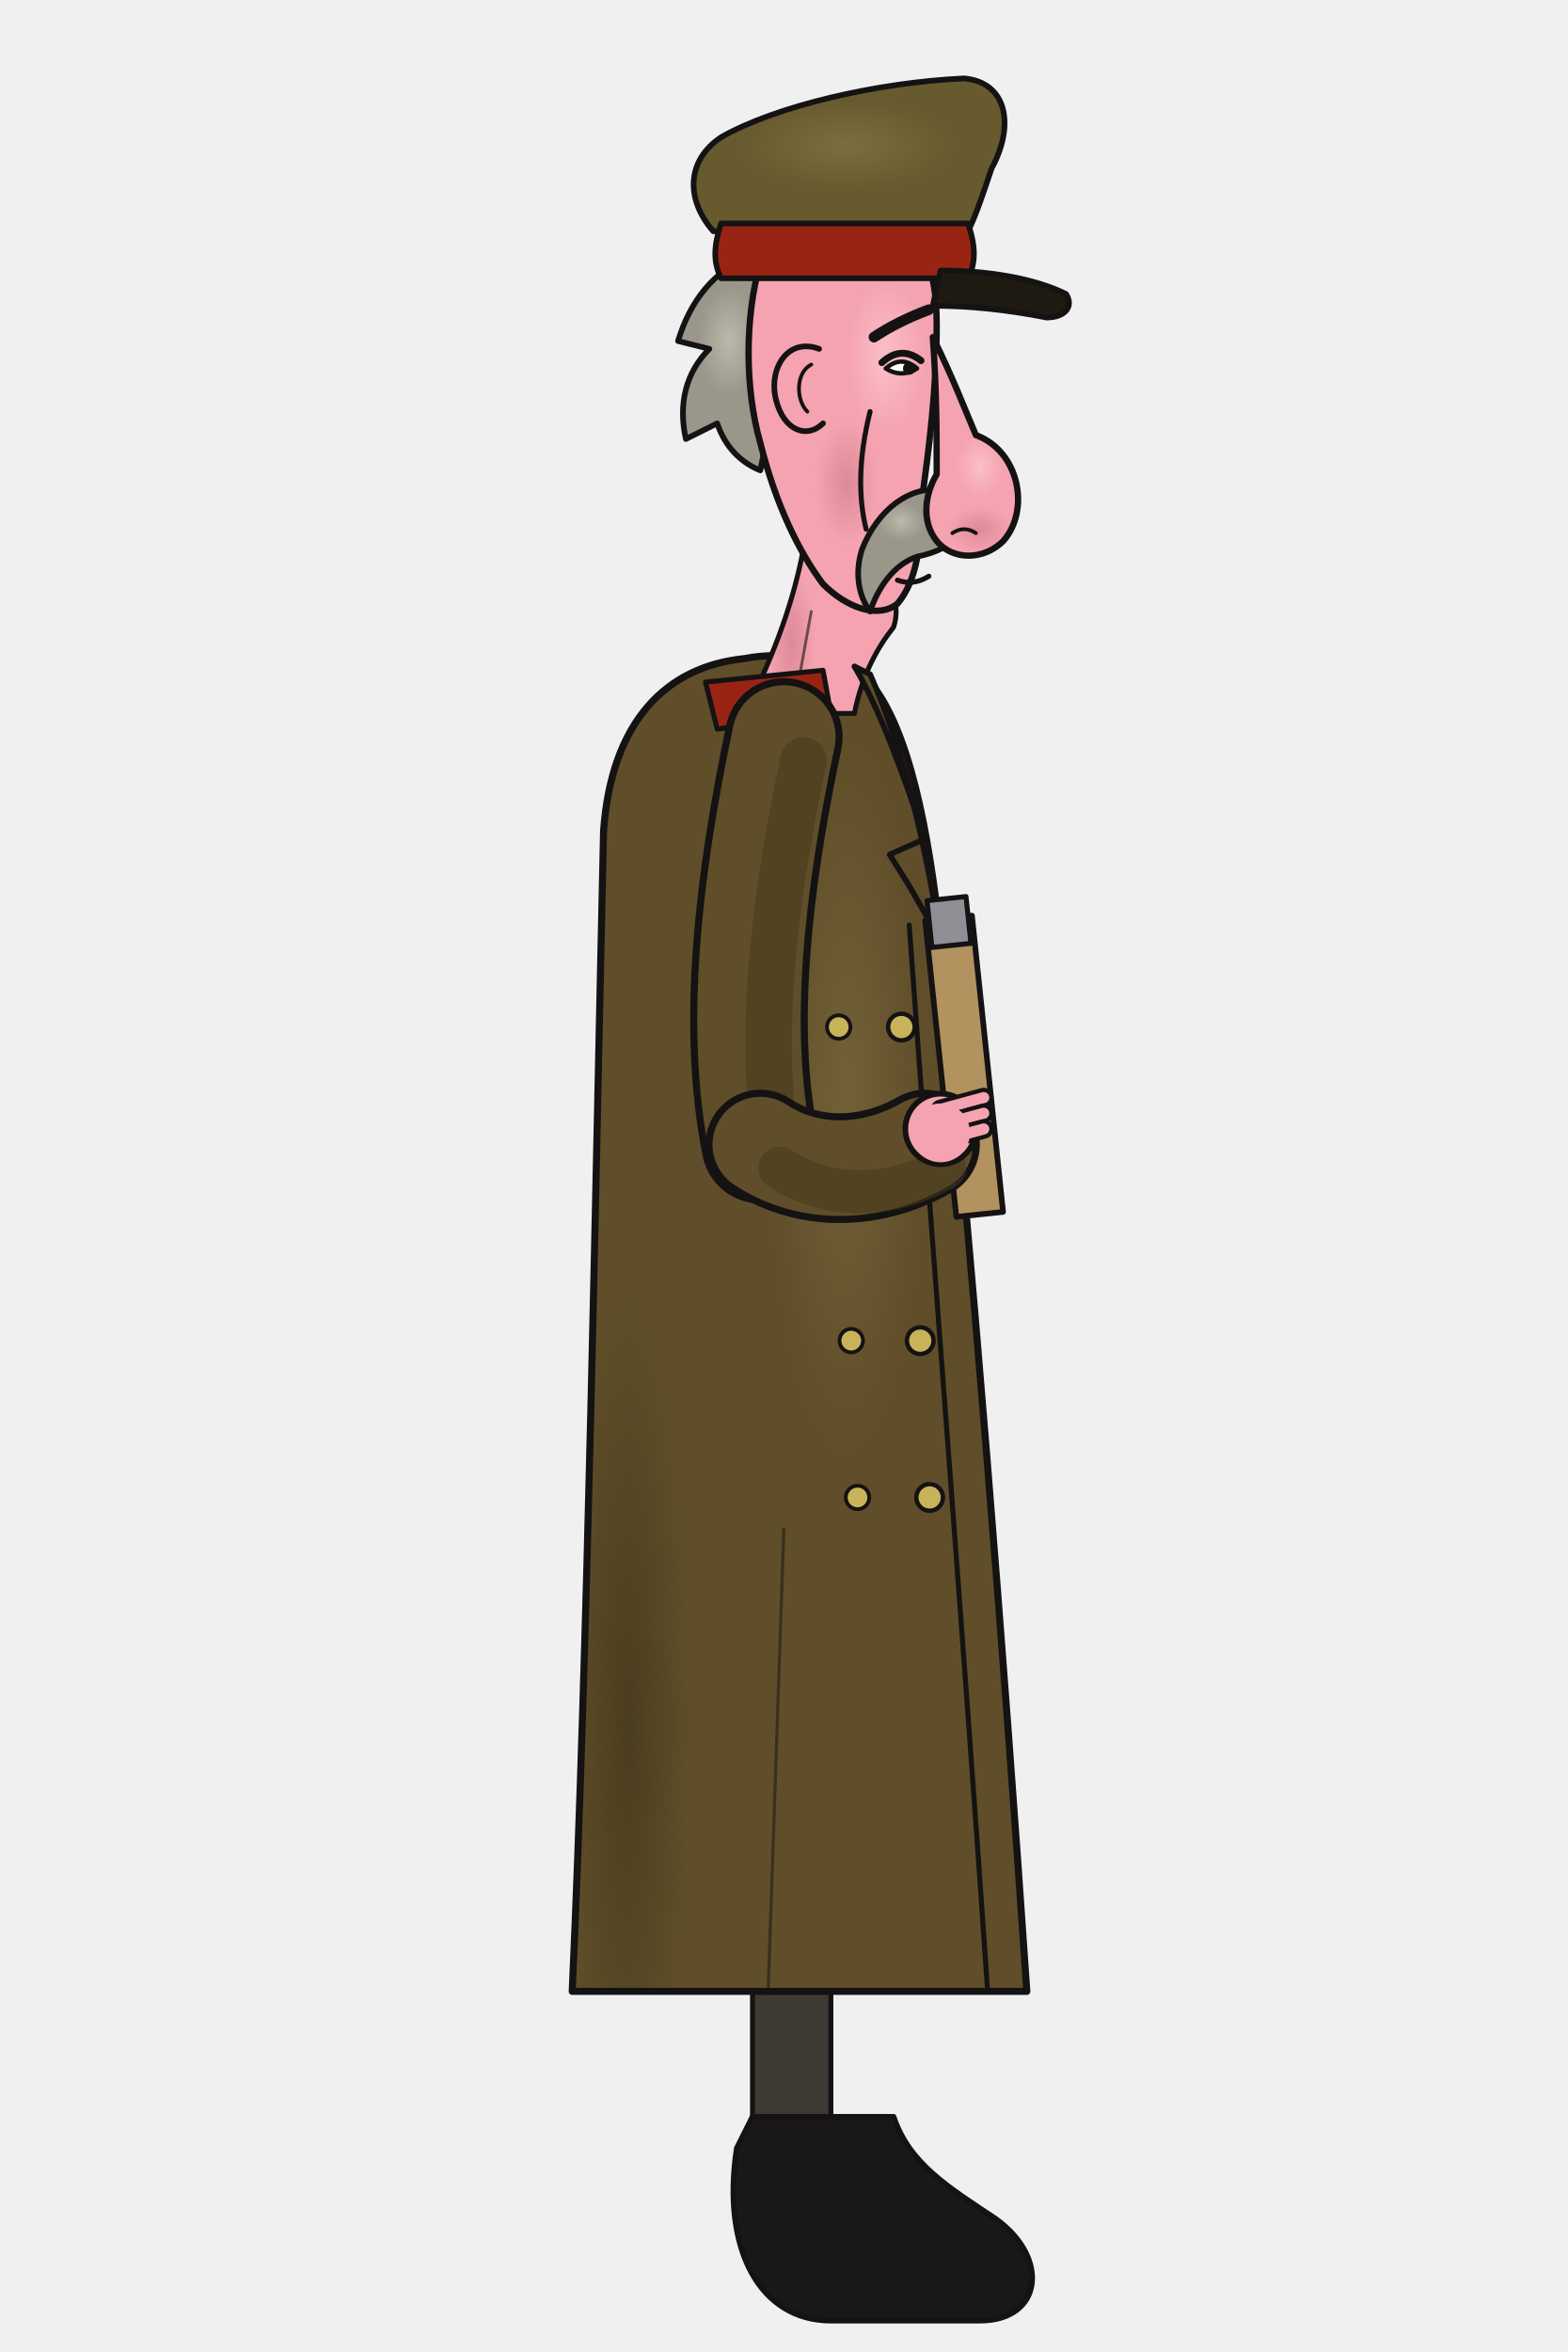
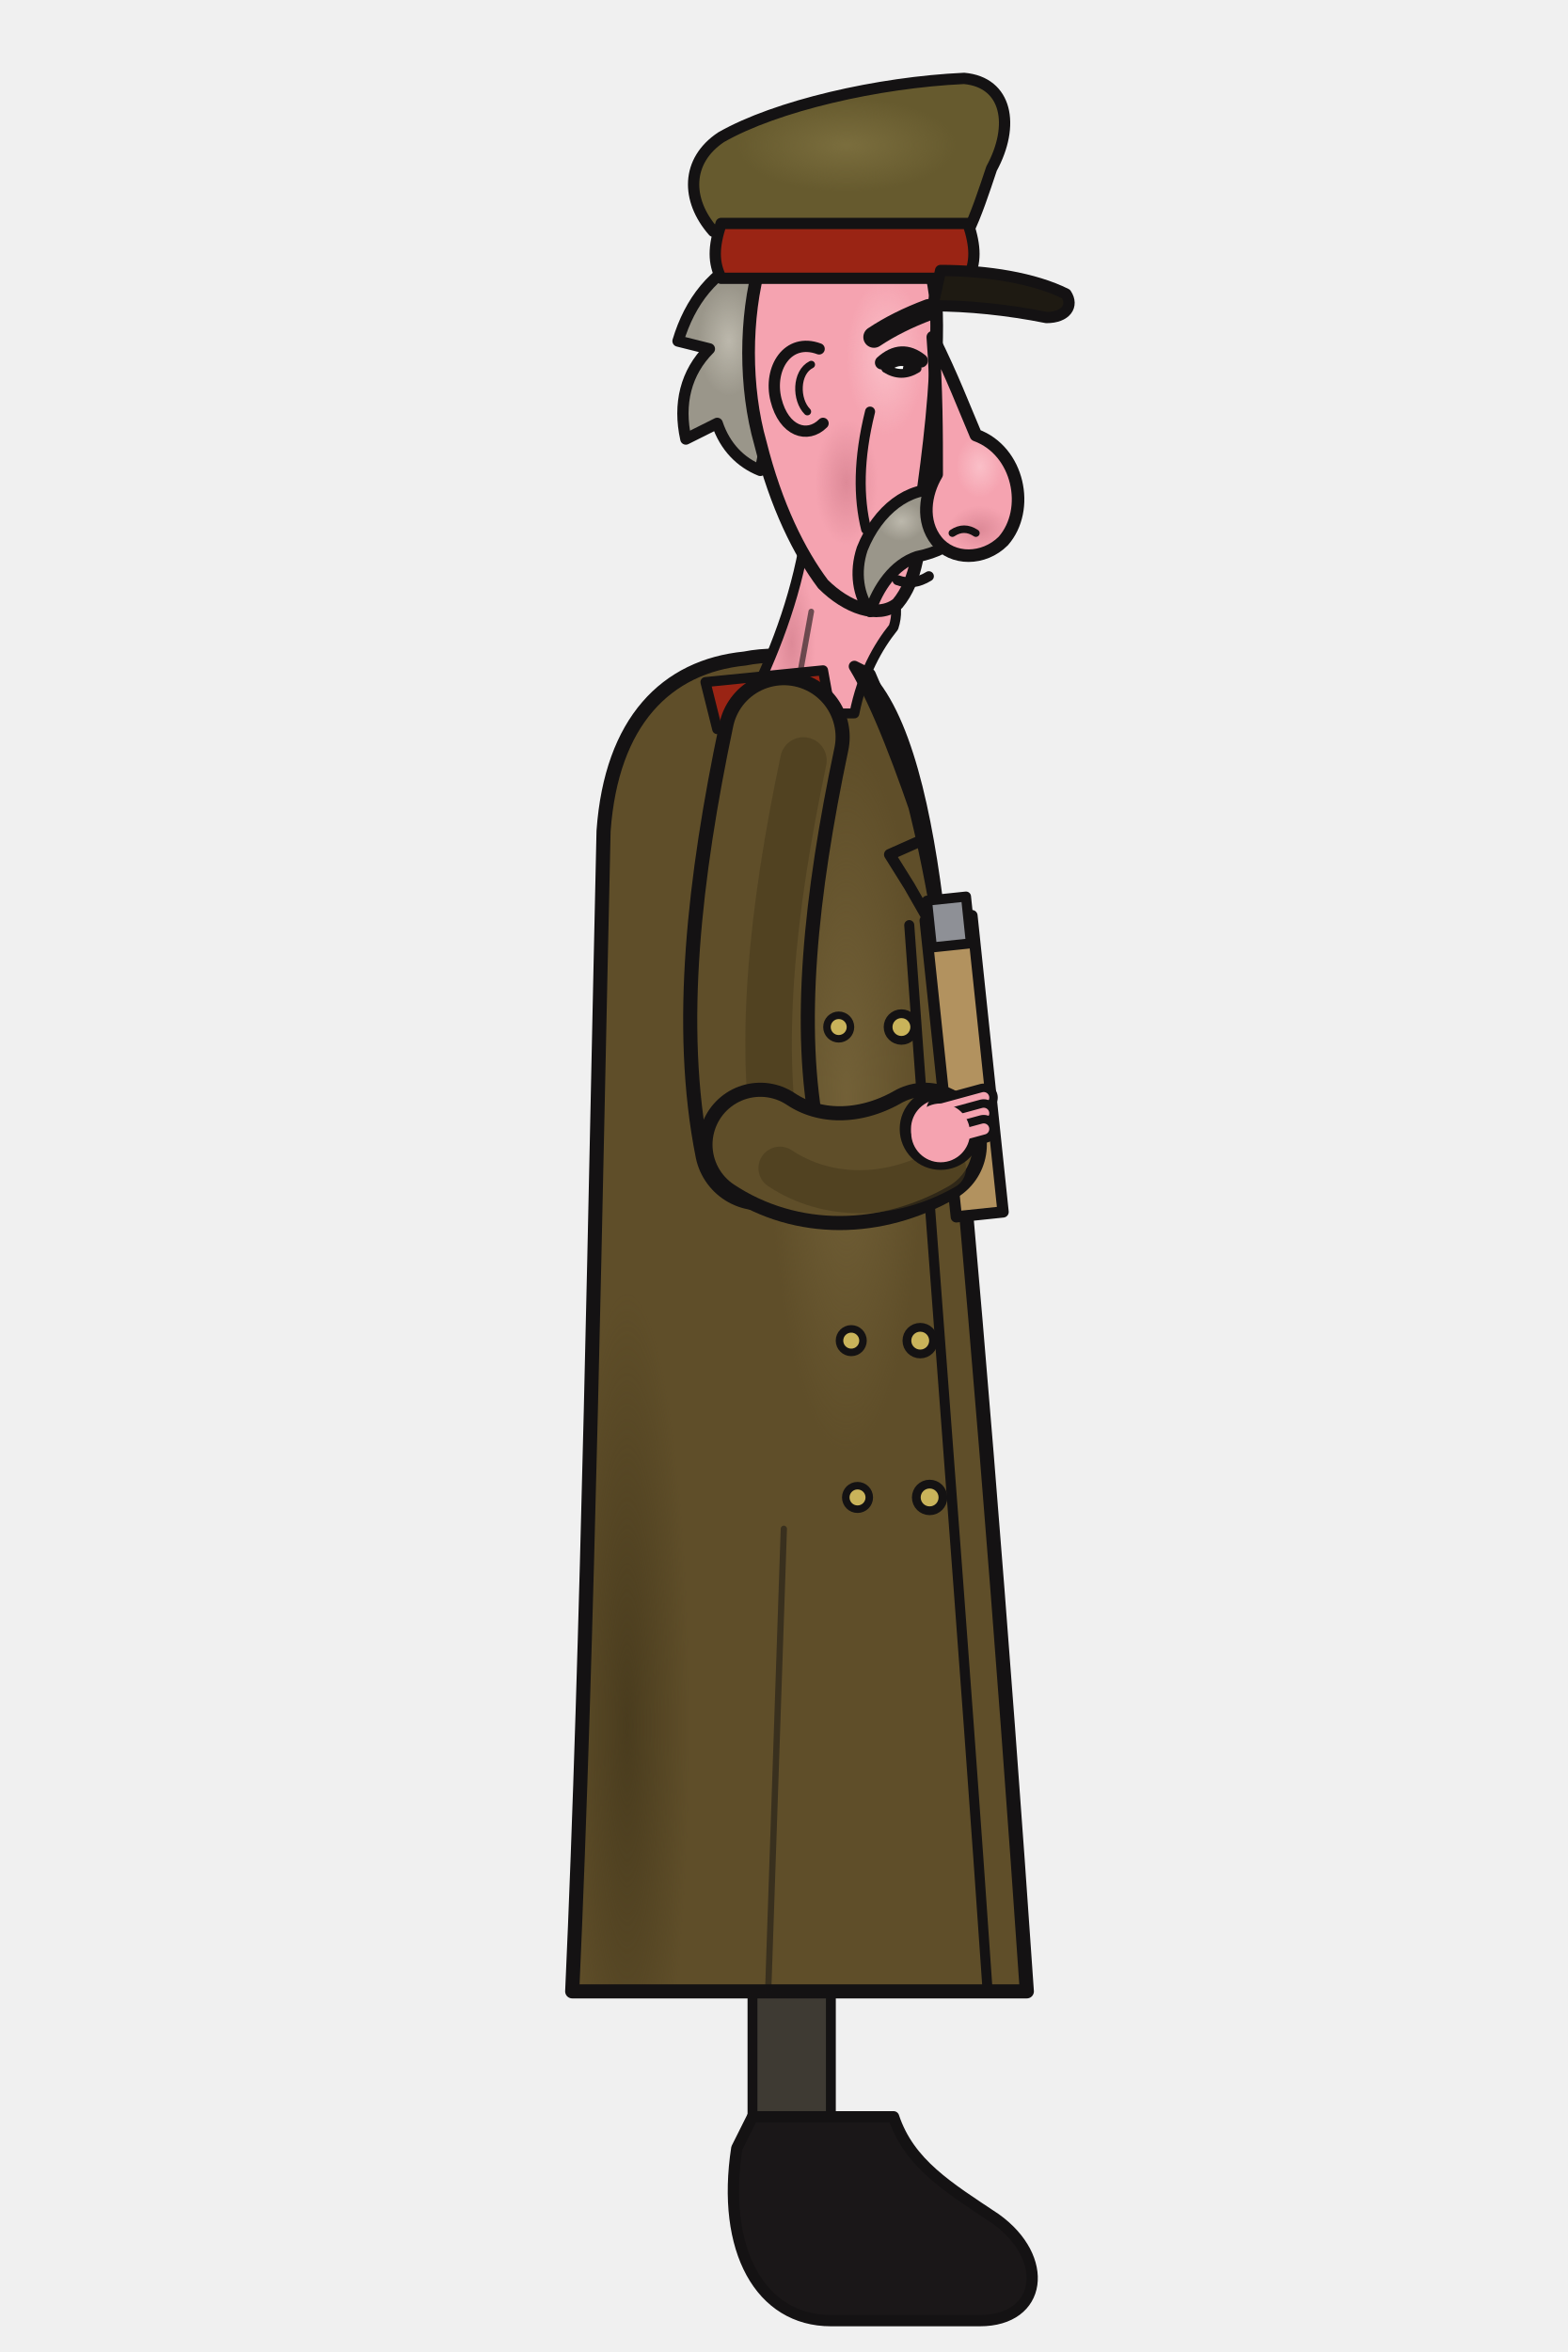
<svg xmlns="http://www.w3.org/2000/svg" width="800" height="1200" viewBox="0 0 400 600">
  <defs>
    <radialGradient id="g1">
      <stop offset="0" stop-color="#76643A" stop-opacity="0.85" />
      <stop offset="0.0" stop-color="#76643A" stop-opacity="0.85" />
      <stop offset="1" stop-color="#76643A" stop-opacity="0" />
    </radialGradient>
    <clipPath id="s1">
      <path d="M190,168 C170,170 156,184 154,212 C152,300 150,420 146,508 L262,508 C256,420 248,320 240,240 C237,212 232,186 222,174 C214,168 200,166 190,168 Z" />
    </clipPath>
    <radialGradient id="g2">
      <stop offset="0" stop-color="#46391C" stop-opacity="0.85" />
      <stop offset="0.0" stop-color="#46391C" stop-opacity="0.85" />
      <stop offset="1" stop-color="#46391C" stop-opacity="0" />
    </radialGradient>
    <clipPath id="s2">
      <path d="M190,168 C170,170 156,184 154,212 C152,300 150,420 146,508 L262,508 C256,420 248,320 240,240 C237,212 232,186 222,174 C214,168 200,166 190,168 Z" />
    </clipPath>
    <radialGradient id="g3">
      <stop offset="0" stop-color="#D98593" stop-opacity="0.85" />
      <stop offset="0.0" stop-color="#D98593" stop-opacity="0.85" />
      <stop offset="1" stop-color="#D98593" stop-opacity="0" />
    </radialGradient>
    <clipPath id="s3">
      <path d="M205,140 C202,156 196,170 190,182 L218,182 C220,172 224,165 228,160 C230,154 227,149 224,145 Z" />
    </clipPath>
    <radialGradient id="g4">
      <stop offset="0" stop-color="#C2BEB2" stop-opacity="0.85" />
      <stop offset="0.0" stop-color="#C2BEB2" stop-opacity="0.85" />
      <stop offset="1" stop-color="#C2BEB2" stop-opacity="0" />
    </radialGradient>
    <clipPath id="s4">
      <path d="M182,58 C172,62 166,70 163,80 L171,82 C165,88 163,96 165,105 L173,101 C175,107 179,111 184,113 L187,98 C189,84 191,72 196,60 Z" />
    </clipPath>
    <radialGradient id="g5">
      <stop offset="0" stop-color="#FBC4CC" stop-opacity="0.85" />
      <stop offset="0.0" stop-color="#FBC4CC" stop-opacity="0.85" />
      <stop offset="1" stop-color="#FBC4CC" stop-opacity="0" />
    </radialGradient>
    <clipPath id="s5">
      <path d="M184,60 C180,74 180,92 184,106 C188,122 194,134 200,142 C206,148 214,151 219,147 C224,141 225,132 225,122 C227,108 229,92 229,76 C229,68 228,62 226,60 Z" />
    </clipPath>
    <radialGradient id="g6">
      <stop offset="0" stop-color="#D98593" stop-opacity="0.85" />
      <stop offset="0.0" stop-color="#D98593" stop-opacity="0.85" />
      <stop offset="1" stop-color="#D98593" stop-opacity="0" />
    </radialGradient>
    <clipPath id="s6">
      <path d="M184,60 C180,74 180,92 184,106 C188,122 194,134 200,142 C206,148 214,151 219,147 C224,141 225,132 225,122 C227,108 229,92 229,76 C229,68 228,62 226,60 Z" />
    </clipPath>
    <radialGradient id="g7">
      <stop offset="0" stop-color="#C2BEB2" stop-opacity="0.85" />
      <stop offset="0.0" stop-color="#C2BEB2" stop-opacity="0.85" />
      <stop offset="1" stop-color="#C2BEB2" stop-opacity="0" />
    </radialGradient>
    <clipPath id="s7">
      <path d="M230,118 C222,117 214,123 210,133 C208,139 209,145 212,149 C214,143 218,137 224,135 C229,134 233,132 235,129 Z" />
    </clipPath>
    <radialGradient id="g8">
      <stop offset="0" stop-color="#FBC4CC" stop-opacity="0.85" />
      <stop offset="0.0" stop-color="#FBC4CC" stop-opacity="0.85" />
      <stop offset="1" stop-color="#FBC4CC" stop-opacity="0" />
    </radialGradient>
    <clipPath id="s8">
      <path d="M228,79 C233,89 236,97 239,104 C250,108 253,123 246,131 C241,136 233,136 229,131 C225,126 226,119 229,114 C229,104 229,92 228,79 Z" />
    </clipPath>
    <radialGradient id="g9">
      <stop offset="0" stop-color="#D98593" stop-opacity="0.85" />
      <stop offset="0.0" stop-color="#D98593" stop-opacity="0.85" />
      <stop offset="1" stop-color="#D98593" stop-opacity="0" />
    </radialGradient>
    <clipPath id="s9">
      <path d="M228,79 C233,89 236,97 239,104 C250,108 253,123 246,131 C241,136 233,136 229,131 C225,126 226,119 229,114 C229,104 229,92 228,79 Z" />
    </clipPath>
    <radialGradient id="g10">
      <stop offset="0" stop-color="#7E7140" stop-opacity="0.85" />
      <stop offset="0.0" stop-color="#7E7140" stop-opacity="0.85" />
      <stop offset="1" stop-color="#7E7140" stop-opacity="0" />
    </radialGradient>
    <clipPath id="s10">
      <path d="M172,52 C165,44 165,34 174,28 C188,20 214,14 236,13 C247,14 249,25 243,36 C241,42 239,48 237,52 Z" />
    </clipPath>
  </defs>
-   <path d="M192,506 L212,506 L212,552 L192,552 Z" fill="#3E3A33" stroke="#141213" stroke-width="1.26" stroke-linejoin="round" stroke-linecap="round" />
-   <path d="M188,548 C184,574 194,592 212,592 L250,592 C266,592 268,576 254,566 C242,558 232,552 228,540 L192,540 Z" fill="#1A1718" stroke="#141213" stroke-width="1.44" stroke-linejoin="round" stroke-linecap="round" />
+   <path d="M192,506 L212,506 L212,552 L192,552 Z" fill="#3E3A33" stroke="#141213" stroke-width="2.52" stroke-linejoin="round" stroke-linecap="round" />
+   <path d="M188,548 C184,574 194,592 212,592 L250,592 C266,592 268,576 254,566 C242,558 232,552 228,540 L192,540 Z" fill="#1A1718" stroke="#141213" stroke-width="2.88" stroke-linejoin="round" stroke-linecap="round" />
  <path d="M190,168 C170,170 156,184 154,212 C152,300 150,420 146,508 L262,508 C256,420 248,320 240,240 C237,212 232,186 222,174 C214,168 200,166 190,168 Z" fill="#5F4E29" />
  <g clip-path="url(#s1)">
    <ellipse cx="216" cy="280" rx="20" ry="90" fill="url(#g1)" />
  </g>
  <g clip-path="url(#s2)">
    <ellipse cx="160" cy="440" rx="16" ry="110" fill="url(#g2)" />
  </g>
-   <path d="M190,168 C170,170 156,184 154,212 C152,300 150,420 146,508 L262,508 C256,420 248,320 240,240 C237,212 232,186 222,174 C214,168 200,166 190,168 Z" fill="none" stroke="#141213" stroke-width="1.8" stroke-linejoin="round" stroke-linecap="round" />
-   <path d="M232,236 C238,320 246,420 252,508" fill="none" stroke="#141213" stroke-width="1.28" stroke-linejoin="round" stroke-linecap="round" />
-   <ellipse cx="230.0" cy="262.0" rx="3.4" ry="3.4" fill="#C9B35A" stroke="#141213" stroke-width="1.12" />
-   <ellipse cx="214.0" cy="262.0" rx="3.0" ry="3.0" fill="#C9B35A" stroke="#141213" stroke-width="0.96" />
-   <ellipse cx="232.4" cy="302.0" rx="3.4" ry="3.4" fill="#C9B35A" stroke="#141213" stroke-width="1.12" />
-   <ellipse cx="215.6" cy="302.0" rx="3.0" ry="3.0" fill="#C9B35A" stroke="#141213" stroke-width="0.96" />
-   <ellipse cx="234.8" cy="342.0" rx="3.4" ry="3.4" fill="#C9B35A" stroke="#141213" stroke-width="1.12" />
-   <ellipse cx="217.2" cy="342.0" rx="3.0" ry="3.0" fill="#C9B35A" stroke="#141213" stroke-width="0.96" />
-   <ellipse cx="237.2" cy="382.0" rx="3.4" ry="3.4" fill="#C9B35A" stroke="#141213" stroke-width="1.12" />
-   <ellipse cx="218.8" cy="382.0" rx="3.0" ry="3.0" fill="#C9B35A" stroke="#141213" stroke-width="0.96" />
-   <path d="M200,390 L196,508" fill="none" stroke="#141213" stroke-width="0.8" stroke-linejoin="round" stroke-linecap="round" opacity="0.5" />
+   <path d="M190,168 C170,170 156,184 154,212 C152,300 150,420 146,508 L262,508 C256,420 248,320 240,240 C237,212 232,186 222,174 C214,168 200,166 190,168 Z" fill="none" stroke="#141213" stroke-width="3.6" stroke-linejoin="round" stroke-linecap="round" />
+   <path d="M232,236 C238,320 246,420 252,508" fill="none" stroke="#141213" stroke-width="2.56" stroke-linejoin="round" stroke-linecap="round" />
+   <ellipse cx="230.0" cy="262.0" rx="3.4" ry="3.4" fill="#C9B35A" stroke="#141213" stroke-width="2.24" />
+   <ellipse cx="214.0" cy="262.0" rx="3.0" ry="3.0" fill="#C9B35A" stroke="#141213" stroke-width="1.92" />
+   <ellipse cx="232.4" cy="302.0" rx="3.4" ry="3.4" fill="#C9B35A" stroke="#141213" stroke-width="2.24" />
+   <ellipse cx="215.6" cy="302.0" rx="3.0" ry="3.0" fill="#C9B35A" stroke="#141213" stroke-width="1.92" />
+   <ellipse cx="234.8" cy="342.0" rx="3.4" ry="3.4" fill="#C9B35A" stroke="#141213" stroke-width="2.24" />
+   <ellipse cx="217.2" cy="342.0" rx="3.0" ry="3.0" fill="#C9B35A" stroke="#141213" stroke-width="1.92" />
+   <ellipse cx="237.2" cy="382.0" rx="3.4" ry="3.4" fill="#C9B35A" stroke="#141213" stroke-width="2.24" />
+   <ellipse cx="218.8" cy="382.0" rx="3.0" ry="3.0" fill="#C9B35A" stroke="#141213" stroke-width="1.92" />
+   <path d="M200,390 L196,508" fill="none" stroke="#141213" stroke-width="1.6" stroke-linejoin="round" stroke-linecap="round" opacity="0.5" />
  <path d="M205,140 C202,156 196,170 190,182 L218,182 C220,172 224,165 228,160 C230,154 227,149 224,145 Z" fill="#F5A3B0" />
  <g clip-path="url(#s3)">
    <ellipse cx="202" cy="164" rx="6" ry="20" fill="url(#g3)" />
  </g>
-   <path d="M205,140 C202,156 196,170 190,182 L218,182 C220,172 224,165 228,160 C230,154 227,149 224,145 Z" fill="none" stroke="#141213" stroke-width="1.26" stroke-linejoin="round" stroke-linecap="round" />
-   <path d="M207,156 L203,178" fill="none" stroke="#141213" stroke-width="0.72" stroke-linejoin="round" stroke-linecap="round" opacity="0.6" />
-   <path d="M218,170 C224,180 230,196 236,214 L227,218 L232,226 L240,240 C236,214 230,190 222,172 Z" fill="#5F4E29" stroke="#141213" stroke-width="1.44" stroke-linejoin="round" stroke-linecap="round" />
-   <path d="M180,174 L210,171 L212,182 L183,186 Z" fill="#9A2414" stroke="#141213" stroke-width="1.28" stroke-linejoin="round" stroke-linecap="round" />
-   <path d="M200,188 C192,226 188,262 194,292" fill="none" stroke="#141213" stroke-width="30" stroke-linejoin="round" stroke-linecap="round" />
+   <path d="M205,140 C202,156 196,170 190,182 L218,182 C220,172 224,165 228,160 C230,154 227,149 224,145 Z" fill="none" stroke="#141213" stroke-width="2.52" stroke-linejoin="round" stroke-linecap="round" />
+   <path d="M207,156 L203,178" fill="none" stroke="#141213" stroke-width="1.44" stroke-linejoin="round" stroke-linecap="round" opacity="0.6" />
+   <path d="M218,170 C224,180 230,196 236,214 L227,218 L232,226 L240,240 C236,214 230,190 222,172 Z" fill="#5F4E29" stroke="#141213" stroke-width="2.88" stroke-linejoin="round" stroke-linecap="round" />
+   <path d="M180,174 L210,171 L212,182 L183,186 Z" fill="#9A2414" stroke="#141213" stroke-width="2.56" stroke-linejoin="round" stroke-linecap="round" />
+   <path d="M200,188 C192,226 188,262 194,292" fill="none" stroke="#141213" stroke-width="33.6" stroke-linejoin="round" stroke-linecap="round" />
  <path d="M200,188 C192,226 188,262 194,292" fill="none" stroke="#5F4E29" stroke-width="26.4" stroke-linejoin="round" stroke-linecap="round" />
  <path d="M200,188 C192,226 188,262 194,292" fill="none" stroke="#46391C" stroke-width="11.88" stroke-linejoin="round" stroke-linecap="round" transform="translate(5,6)" opacity="0.55" />
  <g transform="rotate(-6 246 272)">
-     <path d="M240.0,234.0 L252.0,234.0 L252.0,310.0 L240.0,310.0 Z" fill="#B2925F" stroke="#141213" stroke-width="1.44" stroke-linejoin="round" stroke-linecap="round" />
-     <path d="M241.0,229.0 L251.0,229.0 L251.0,241.0 L241.0,241.0 Z" fill="#8E9096" stroke="#141213" stroke-width="1.28" stroke-linejoin="round" stroke-linecap="round" />
+     <path d="M240.0,234.0 L252.0,234.0 L252.0,310.0 L240.0,310.0 Z" fill="#B2925F" stroke="#141213" stroke-width="2.88" stroke-linejoin="round" stroke-linecap="round" />
+     <path d="M241.0,229.0 L251.0,229.0 L251.0,241.0 L241.0,241.0 Z" fill="#8E9096" stroke="#141213" stroke-width="2.56" stroke-linejoin="round" stroke-linecap="round" />
  </g>
-   <path d="M194,292 C206,300 222,300 236,292" fill="none" stroke="#141213" stroke-width="28" stroke-linejoin="round" stroke-linecap="round" />
+   <path d="M194,292 C206,300 222,300 236,292" fill="none" stroke="#141213" stroke-width="31.6" stroke-linejoin="round" stroke-linecap="round" />
  <path d="M194,292 C206,300 222,300 236,292" fill="none" stroke="#5F4E29" stroke-width="24.4" stroke-linejoin="round" stroke-linecap="round" />
  <path d="M194,292 C206,300 222,300 236,292" fill="none" stroke="#46391C" stroke-width="10.98" stroke-linejoin="round" stroke-linecap="round" transform="translate(5,6)" opacity="0.55" />
-   <ellipse cx="240.0" cy="288.0" rx="9.0" ry="9.0" fill="#F5A3B0" stroke="#141213" stroke-width="1.44" />
-   <path d="M240,283 L251,280" fill="none" stroke="#141213" stroke-width="5" stroke-linejoin="round" stroke-linecap="round" />
+   <ellipse cx="240.0" cy="288.0" rx="9.0" ry="9.0" fill="#F5A3B0" stroke="#141213" stroke-width="2.88" />
+   <path d="M240,283 L251,280" fill="none" stroke="#141213" stroke-width="7.16" stroke-linejoin="round" stroke-linecap="round" />
  <path d="M240,283 L251,280" fill="none" stroke="#F5A3B0" stroke-width="2.84" stroke-linejoin="round" stroke-linecap="round" />
-   <path d="M240,287 L251,284" fill="none" stroke="#141213" stroke-width="5" stroke-linejoin="round" stroke-linecap="round" />
+   <path d="M240,287 L251,284" fill="none" stroke="#141213" stroke-width="7.16" stroke-linejoin="round" stroke-linecap="round" />
  <path d="M240,287 L251,284" fill="none" stroke="#F5A3B0" stroke-width="2.84" stroke-linejoin="round" stroke-linecap="round" />
-   <path d="M240,291 L251,288" fill="none" stroke="#141213" stroke-width="5" stroke-linejoin="round" stroke-linecap="round" />
+   <path d="M240,291 L251,288" fill="none" stroke="#141213" stroke-width="7.16" stroke-linejoin="round" stroke-linecap="round" />
  <path d="M240,291 L251,288" fill="none" stroke="#F5A3B0" stroke-width="2.84" stroke-linejoin="round" stroke-linecap="round" />
  <ellipse cx="240.0" cy="289.0" rx="7.5" ry="7.5" fill="#F5A3B0" />
  <g transform="translate(10,7)">
    <path d="M182,58 C172,62 166,70 163,80 L171,82 C165,88 163,96 165,105 L173,101 C175,107 179,111 184,113 L187,98 C189,84 191,72 196,60 Z" fill="#9A968A" />
    <g clip-path="url(#s4)">
      <ellipse cx="176" cy="80" rx="8" ry="14" fill="url(#g4)" />
    </g>
-     <path d="M182,58 C172,62 166,70 163,80 L171,82 C165,88 163,96 165,105 L173,101 C175,107 179,111 184,113 L187,98 C189,84 191,72 196,60 Z" fill="none" stroke="#141213" stroke-width="1.44" stroke-linejoin="round" stroke-linecap="round" />
+     <path d="M182,58 C172,62 166,70 163,80 L171,82 C165,88 163,96 165,105 L173,101 C175,107 179,111 184,113 L187,98 C189,84 191,72 196,60 Z" fill="none" stroke="#141213" stroke-width="2.88" stroke-linejoin="round" stroke-linecap="round" />
    <path d="M184,60 C180,74 180,92 184,106 C188,122 194,134 200,142 C206,148 214,151 219,147 C224,141 225,132 225,122 C227,108 229,92 229,76 C229,68 228,62 226,60 Z" fill="#F5A3B0" />
    <g clip-path="url(#s5)">
      <ellipse cx="216" cy="84" rx="10" ry="20" fill="url(#g5)" />
    </g>
    <g clip-path="url(#s6)">
      <ellipse cx="206" cy="116" rx="8" ry="16" fill="url(#g6)" />
    </g>
-     <path d="M184,60 C180,74 180,92 184,106 C188,122 194,134 200,142 C206,148 214,151 219,147 C224,141 225,132 225,122 C227,108 229,92 229,76 C229,68 228,62 226,60 Z" fill="none" stroke="#141213" stroke-width="1.62" stroke-linejoin="round" stroke-linecap="round" />
-     <path d="M199,82 C191,79 186,87 188,95 C190,103 196,105 200,101" fill="#F5A3B0" stroke="#141213" stroke-width="1.44" stroke-linejoin="round" stroke-linecap="round" />
-     <path d="M197,86 C193,88 193,95 196,98" fill="none" stroke="#141213" stroke-width="0.96" stroke-linejoin="round" stroke-linecap="round" />
-     <path d="M216,87 Q220,83.5 224,87 Q220,89.5 216,87 Z" fill="#FFFFFF" stroke="#141213" stroke-width="1.12" stroke-linejoin="round" stroke-linecap="round" />
+     <path d="M184,60 C180,74 180,92 184,106 C188,122 194,134 200,142 C206,148 214,151 219,147 C224,141 225,132 225,122 C227,108 229,92 229,76 C229,68 228,62 226,60 Z" fill="none" stroke="#141213" stroke-width="3.24" stroke-linejoin="round" stroke-linecap="round" />
+     <path d="M199,82 C191,79 186,87 188,95 C190,103 196,105 200,101" fill="#F5A3B0" stroke="#141213" stroke-width="2.88" stroke-linejoin="round" stroke-linecap="round" />
+     <path d="M197,86 C193,88 193,95 196,98" fill="none" stroke="#141213" stroke-width="1.92" stroke-linejoin="round" stroke-linecap="round" />
+     <path d="M216,87 Q220,83.5 224,87 Q220,89.5 216,87 Z" fill="#FFFFFF" stroke="#141213" stroke-width="2.24" stroke-linejoin="round" stroke-linecap="round" />
    <ellipse cx="222.0" cy="87.0" rx="1.6" ry="1.6" fill="#141213" />
-     <path d="M215,85.5 Q220,81 225,85" fill="none" stroke="#141213" stroke-width="1.76" stroke-linejoin="round" stroke-linecap="round" />
-     <path d="M213,79 Q219,75 227,72" fill="none" stroke="#141213" stroke-width="2.72" stroke-linejoin="round" stroke-linecap="round" />
-     <path d="M212,98 C209,110 209,120 211,128" fill="none" stroke="#141213" stroke-width="1.28" stroke-linejoin="round" stroke-linecap="round" />
-     <path d="M219,141 Q223,142.5 227,140" fill="none" stroke="#141213" stroke-width="1.28" stroke-linejoin="round" stroke-linecap="round" />
+     <path d="M215,85.5 Q220,81 225,85" fill="none" stroke="#141213" stroke-width="3.52" stroke-linejoin="round" stroke-linecap="round" />
+     <path d="M213,79 Q219,75 227,72" fill="none" stroke="#141213" stroke-width="5.44" stroke-linejoin="round" stroke-linecap="round" />
+     <path d="M212,98 C209,110 209,120 211,128" fill="none" stroke="#141213" stroke-width="2.56" stroke-linejoin="round" stroke-linecap="round" />
+     <path d="M219,141 Q223,142.5 227,140" fill="none" stroke="#141213" stroke-width="2.56" stroke-linejoin="round" stroke-linecap="round" />
    <path d="M230,118 C222,117 214,123 210,133 C208,139 209,145 212,149 C214,143 218,137 224,135 C229,134 233,132 235,129 Z" fill="#9A968A" />
    <g clip-path="url(#s7)">
      <ellipse cx="220" cy="126" rx="6" ry="5" fill="url(#g7)" />
    </g>
-     <path d="M230,118 C222,117 214,123 210,133 C208,139 209,145 212,149 C214,143 218,137 224,135 C229,134 233,132 235,129 Z" fill="none" stroke="#141213" stroke-width="1.44" stroke-linejoin="round" stroke-linecap="round" />
+     <path d="M230,118 C222,117 214,123 210,133 C208,139 209,145 212,149 C214,143 218,137 224,135 C229,134 233,132 235,129 Z" fill="none" stroke="#141213" stroke-width="2.88" stroke-linejoin="round" stroke-linecap="round" />
    <path d="M228,79 C233,89 236,97 239,104 C250,108 253,123 246,131 C241,136 233,136 229,131 C225,126 226,119 229,114 C229,104 229,92 228,79 Z" fill="#F5A3B0" />
    <g clip-path="url(#s8)">
      <ellipse cx="240" cy="112" rx="6" ry="8" fill="url(#g8)" />
    </g>
    <g clip-path="url(#s9)">
      <ellipse cx="240" cy="128" rx="8" ry="6" fill="url(#g9)" />
    </g>
-     <path d="M228,79 C233,89 236,97 239,104 C250,108 253,123 246,131 C241,136 233,136 229,131 C225,126 226,119 229,114 C229,104 229,92 228,79 Z" fill="none" stroke="#141213" stroke-width="1.6" stroke-linejoin="round" stroke-linecap="round" />
-     <path d="M233,129 Q236,127 239,129" fill="none" stroke="#141213" stroke-width="0.96" stroke-linejoin="round" stroke-linecap="round" />
+     <path d="M228,79 C233,89 236,97 239,104 C250,108 253,123 246,131 C241,136 233,136 229,131 C225,126 226,119 229,114 C229,104 229,92 228,79 Z" fill="none" stroke="#141213" stroke-width="3.2" stroke-linejoin="round" stroke-linecap="round" />
+     <path d="M233,129 Q236,127 239,129" fill="none" stroke="#141213" stroke-width="1.92" stroke-linejoin="round" stroke-linecap="round" />
    <path d="M172,52 C165,44 165,34 174,28 C188,20 214,14 236,13 C247,14 249,25 243,36 C241,42 239,48 237,52 Z" fill="#665A2E" />
    <g clip-path="url(#s10)">
      <ellipse cx="206" cy="30" rx="28" ry="12" fill="url(#g10)" />
    </g>
-     <path d="M172,52 C165,44 165,34 174,28 C188,20 214,14 236,13 C247,14 249,25 243,36 C241,42 239,48 237,52 Z" fill="none" stroke="#141213" stroke-width="1.44" stroke-linejoin="round" stroke-linecap="round" />
-     <path d="M174,50 L237,50 C239,56 239,60 237,64 L174,64 C172,60 172,56 174,50 Z" fill="#9A2414" stroke="#141213" stroke-width="1.44" stroke-linejoin="round" stroke-linecap="round" />
-     <path d="M230,62 C242,62 254,64 262,68 C264,71 262,74 257,74 C247,72 237,71 228,71 Z" fill="#1E1A12" stroke="#141213" stroke-width="1.44" stroke-linejoin="round" stroke-linecap="round" />
+     <path d="M172,52 C165,44 165,34 174,28 C188,20 214,14 236,13 C247,14 249,25 243,36 C241,42 239,48 237,52 Z" fill="none" stroke="#141213" stroke-width="2.88" stroke-linejoin="round" stroke-linecap="round" />
+     <path d="M174,50 L237,50 C239,56 239,60 237,64 L174,64 C172,60 172,56 174,50 Z" fill="#9A2414" stroke="#141213" stroke-width="2.88" stroke-linejoin="round" stroke-linecap="round" />
+     <path d="M230,62 C242,62 254,64 262,68 C264,71 262,74 257,74 C247,72 237,71 228,71 Z" fill="#1E1A12" stroke="#141213" stroke-width="2.88" stroke-linejoin="round" stroke-linecap="round" />
  </g>
</svg>
